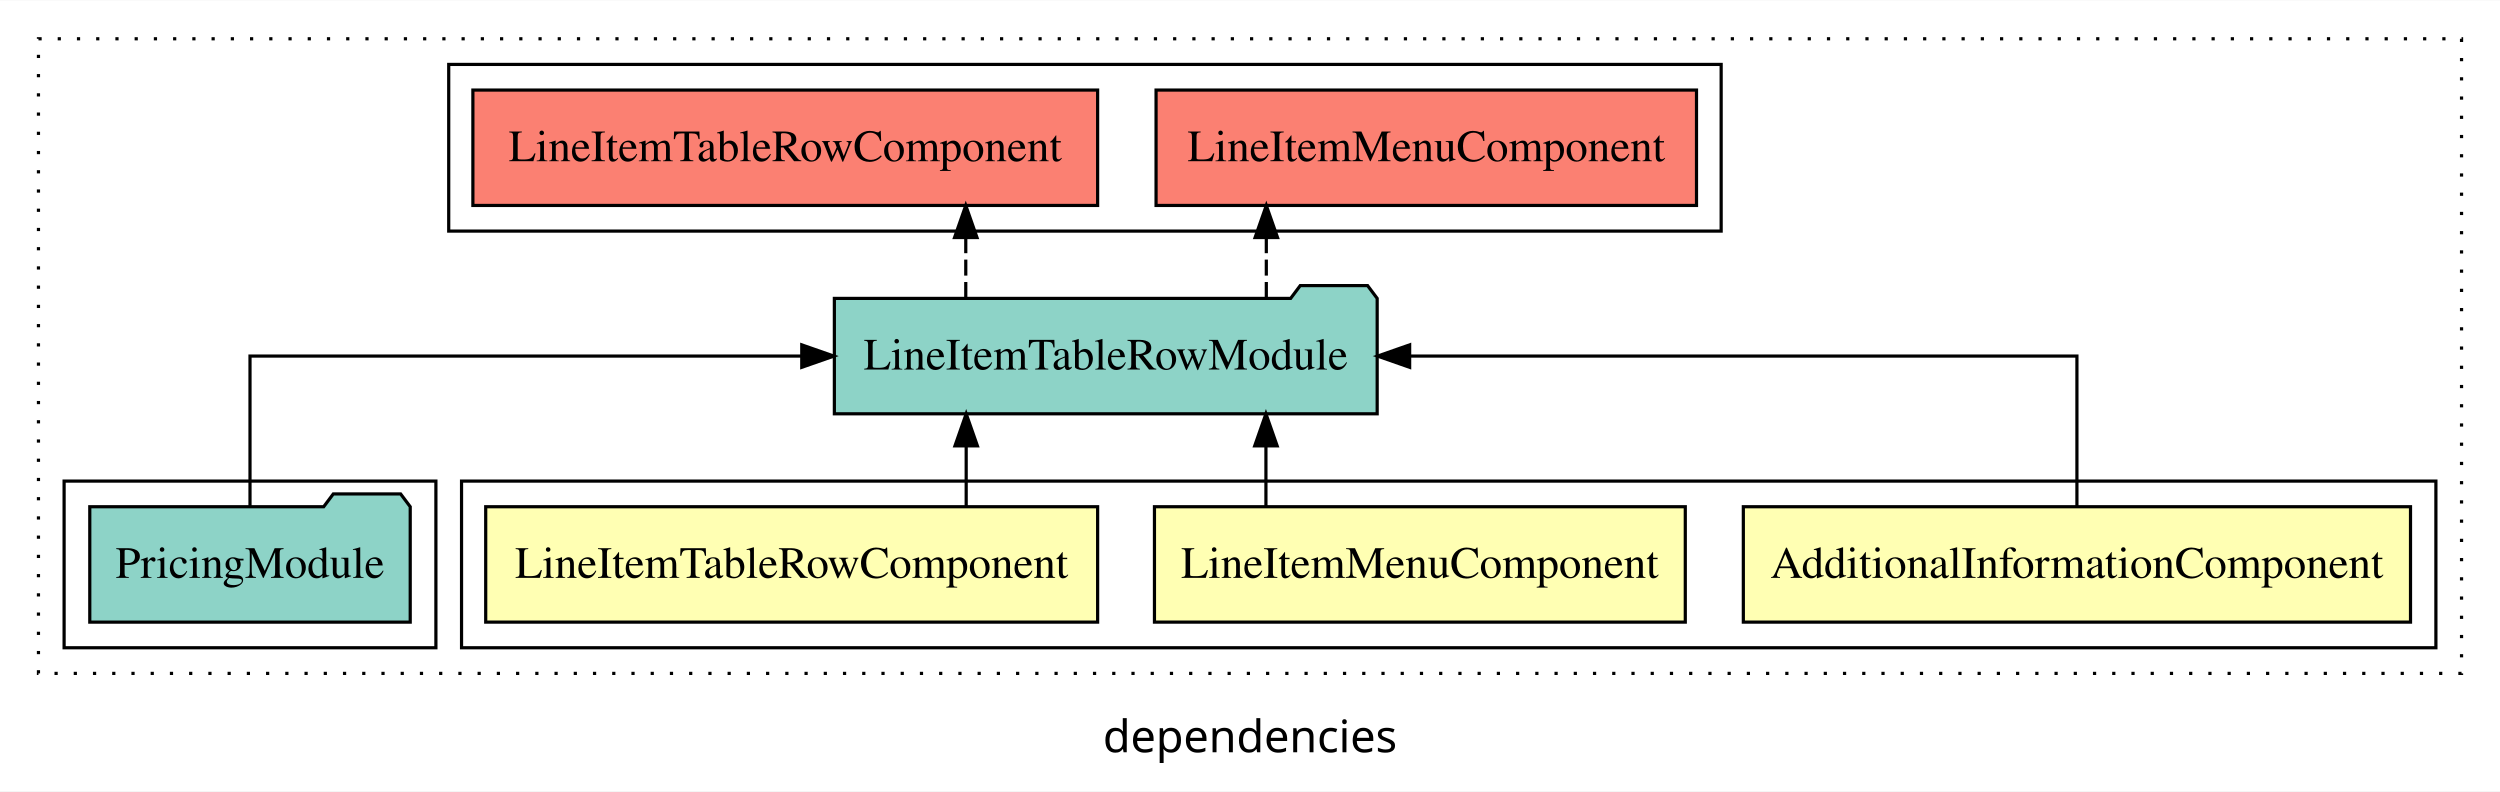
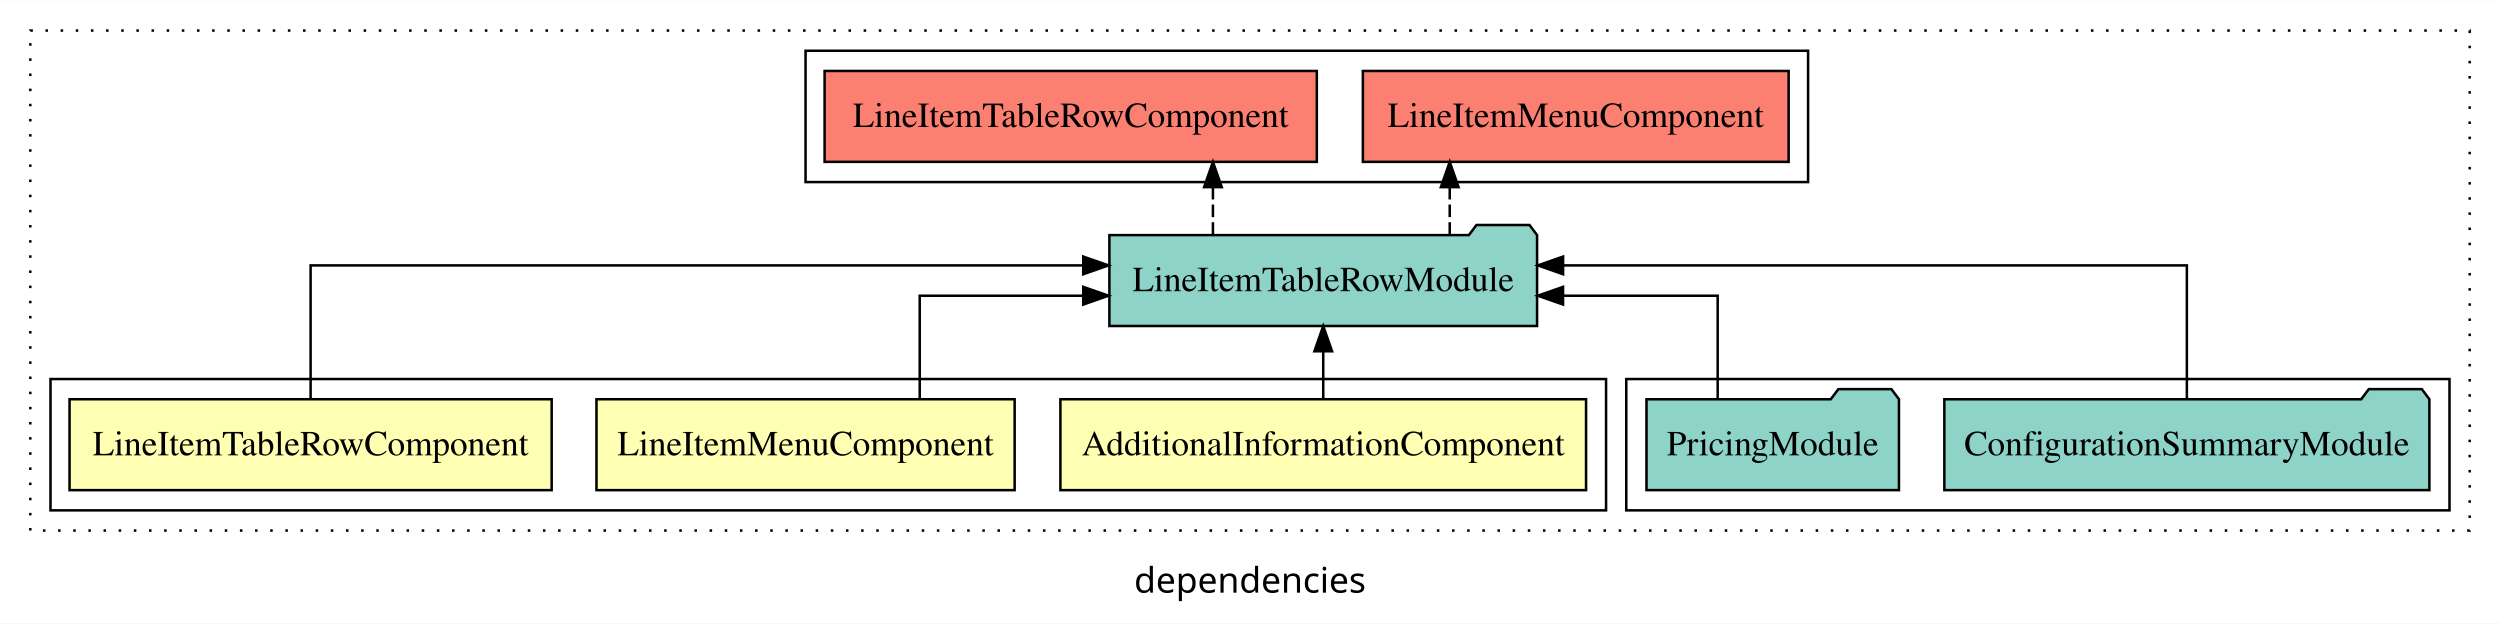
- <svg xmlns="http://www.w3.org/2000/svg" width="780pt" height="247pt" viewBox="0.00 0.00 780.00 246.80">
+ <svg xmlns="http://www.w3.org/2000/svg" width="990pt" height="247pt" viewBox="0.00 0.00 990.00 246.80">
  <g id="graph0" class="graph" transform="scale(1 1) rotate(0) translate(4 242.8)">
-     <polygon fill="white" stroke="transparent" points="-4,4 -4,-242.8 776,-242.8 776,4 -4,4" />
-     <text text-anchor="middle" x="386" y="-8.2" font-family="sans-serif" font-size="14.00">dependencies</text>
+     <polygon fill="white" stroke="transparent" points="-4,4 -4,-242.8 986,-242.8 986,4 -4,4" />
+     <text text-anchor="middle" x="491" y="-8.2" font-family="sans-serif" font-size="14.00">dependencies</text>
    <g id="clust1" class="cluster">
-       <polygon fill="none" stroke="black" stroke-dasharray="1,5" points="8,-32.8 8,-230.8 764,-230.8 764,-32.8 8,-32.8" />
+       <polygon fill="none" stroke="black" stroke-dasharray="1,5" points="8,-32.8 8,-230.8 974,-230.8 974,-32.8 8,-32.8" />
+     </g>
+     <g id="clust7" class="cluster">
+       <polygon fill="none" stroke="black" points="315,-170.8 315,-222.8 712,-222.8 712,-170.8 315,-170.8" />
+     </g>
+     <g id="clust6" class="cluster">
+       <polygon fill="none" stroke="black" points="640,-40.8 640,-92.8 966,-92.8 966,-40.8 640,-40.8" />
    </g>
    <g id="clust2" class="cluster">
-       <polygon fill="none" stroke="black" points="140,-40.8 140,-92.8 756,-92.8 756,-40.8 140,-40.8" />
-     </g>
-     <g id="clust6" class="cluster">
-       <polygon fill="none" stroke="black" points="16,-40.8 16,-92.8 132,-92.8 132,-40.8 16,-40.8" />
-     </g>
-     <g id="clust7" class="cluster">
-       <polygon fill="none" stroke="black" points="136,-170.8 136,-222.8 533,-222.8 533,-170.8 136,-170.8" />
+       <polygon fill="none" stroke="black" points="16,-40.8 16,-92.8 632,-92.8 632,-40.8 16,-40.8" />
    </g>
    <g id="node1" class="node">
-       <polygon fill="#ffffb3" stroke="black" points="748.08,-84.8 539.92,-84.8 539.92,-48.8 748.08,-48.8 748.08,-84.8" />
-       <text text-anchor="middle" x="644" y="-62.6" font-family="Times,serif" font-size="14.00">AdditionalInformationComponent</text>
+       <polygon fill="#ffffb3" stroke="black" points="624.08,-84.8 415.92,-84.8 415.92,-48.8 624.08,-48.8 624.08,-84.8" />
+       <text text-anchor="middle" x="520" y="-62.6" font-family="Times,serif" font-size="14.00">AdditionalInformationComponent</text>
    </g>
    <g id="node4" class="node">
-       <polygon fill="#8dd3c7" stroke="black" points="425.68,-149.8 422.68,-153.8 401.68,-153.8 398.68,-149.8 256.32,-149.8 256.32,-113.8 425.68,-113.8 425.68,-149.8" />
-       <text text-anchor="middle" x="341" y="-127.6" font-family="Times,serif" font-size="14.00">LineItemTableRowModule</text>
+       <polygon fill="#8dd3c7" stroke="black" points="604.68,-149.8 601.68,-153.8 580.68,-153.8 577.68,-149.8 435.32,-149.8 435.32,-113.8 604.68,-113.8 604.68,-149.8" />
+       <text text-anchor="middle" x="520" y="-127.6" font-family="Times,serif" font-size="14.00">LineItemTableRowModule</text>
    </g>
    <g id="edge1" class="edge">
-       <path fill="none" stroke="black" d="M644,-84.91C644,-104.14 644,-131.8 644,-131.8 644,-131.8 435.81,-131.8 435.81,-131.8" />
-       <polygon fill="black" stroke="black" points="435.81,-128.3 425.81,-131.8 435.81,-135.3 435.81,-128.3" />
+       <path fill="none" stroke="black" d="M520,-84.91C520,-84.91 520,-103.79 520,-103.79" />
+       <polygon fill="black" stroke="black" points="516.5,-103.79 520,-113.79 523.5,-103.79 516.5,-103.79" />
    </g>
    <g id="node2" class="node">
-       <polygon fill="#ffffb3" stroke="black" points="521.81,-84.8 356.19,-84.8 356.19,-48.8 521.81,-48.8 521.81,-84.8" />
-       <text text-anchor="middle" x="439" y="-62.6" font-family="Times,serif" font-size="14.00">LineItemMenuComponent</text>
+       <polygon fill="#ffffb3" stroke="black" points="397.8,-84.8 232.2,-84.8 232.2,-48.8 397.8,-48.8 397.8,-84.8" />
+       <text text-anchor="middle" x="315" y="-62.6" font-family="Times,serif" font-size="14.00">LineItemMenuComponent</text>
    </g>
    <g id="edge2" class="edge">
-       <path fill="none" stroke="black" d="M390.97,-84.91C390.97,-84.91 390.97,-103.79 390.97,-103.79" />
-       <polygon fill="black" stroke="black" points="387.47,-103.79 390.97,-113.79 394.47,-103.79 387.47,-103.79" />
+       <path fill="none" stroke="black" d="M360.21,-84.82C360.21,-102.17 360.21,-125.8 360.21,-125.8 360.21,-125.8 424.96,-125.8 424.96,-125.8" />
+       <polygon fill="black" stroke="black" points="424.96,-129.3 434.96,-125.8 424.96,-122.3 424.96,-129.3" />
    </g>
    <g id="node3" class="node">
-       <polygon fill="#ffffb3" stroke="black" points="338.46,-84.8 147.54,-84.8 147.54,-48.8 338.46,-48.8 338.46,-84.8" />
-       <text text-anchor="middle" x="243" y="-62.6" font-family="Times,serif" font-size="14.00">LineItemTableRowComponent</text>
+       <polygon fill="#ffffb3" stroke="black" points="214.46,-84.8 23.54,-84.8 23.54,-48.8 214.46,-48.8 214.46,-84.8" />
+       <text text-anchor="middle" x="119" y="-62.6" font-family="Times,serif" font-size="14.00">LineItemTableRowComponent</text>
    </g>
    <g id="edge3" class="edge">
-       <path fill="none" stroke="black" d="M297.45,-84.91C297.45,-84.91 297.45,-103.79 297.45,-103.79" />
-       <polygon fill="black" stroke="black" points="293.95,-103.79 297.45,-113.79 300.95,-103.79 293.95,-103.79" />
+       <path fill="none" stroke="black" d="M119,-85.08C119,-106.12 119,-137.8 119,-137.8 119,-137.8 424.96,-137.8 424.96,-137.8" />
+       <polygon fill="black" stroke="black" points="424.96,-141.3 434.96,-137.8 424.96,-134.3 424.96,-141.3" />
+     </g>
+     <g id="node7" class="node">
+       <polygon fill="#fb8072" stroke="black" points="704.3,-214.8 535.7,-214.8 535.7,-178.8 704.3,-178.8 704.3,-214.8" />
+       <text text-anchor="middle" x="620" y="-192.6" font-family="Times,serif" font-size="14.00">LineItemMenuComponent </text>
+     </g>
+     <g id="edge6" class="edge">
+       <path fill="none" stroke="black" stroke-dasharray="5,2" d="M570.09,-149.91C570.09,-149.91 570.09,-168.79 570.09,-168.79" />
+       <polygon fill="black" stroke="black" points="566.59,-168.79 570.09,-178.79 573.59,-168.79 566.59,-168.79" />
+     </g>
+     <g id="node8" class="node">
+       <polygon fill="#fb8072" stroke="black" points="517.46,-214.8 322.54,-214.8 322.54,-178.8 517.46,-178.8 517.46,-214.8" />
+       <text text-anchor="middle" x="420" y="-192.6" font-family="Times,serif" font-size="14.00">LineItemTableRowComponent </text>
+     </g>
+     <g id="edge7" class="edge">
+       <path fill="none" stroke="black" stroke-dasharray="5,2" d="M476.32,-149.91C476.32,-149.91 476.32,-168.79 476.32,-168.79" />
+       <polygon fill="black" stroke="black" points="472.82,-168.79 476.32,-178.79 479.82,-168.79 472.82,-168.79" />
+     </g>
+     <g id="node5" class="node">
+       <polygon fill="#8dd3c7" stroke="black" points="958.04,-84.8 955.04,-88.8 934.04,-88.8 931.04,-84.8 765.96,-84.8 765.96,-48.8 958.04,-48.8 958.04,-84.8" />
+       <text text-anchor="middle" x="862" y="-62.6" font-family="Times,serif" font-size="14.00">ConfigurationSummaryModule</text>
+     </g>
+     <g id="edge4" class="edge">
+       <path fill="none" stroke="black" d="M862,-85.08C862,-106.12 862,-137.8 862,-137.8 862,-137.8 614.98,-137.8 614.98,-137.8" />
+       <polygon fill="black" stroke="black" points="614.98,-134.3 604.98,-137.8 614.98,-141.3 614.98,-134.3" />
    </g>
    <g id="node6" class="node">
-       <polygon fill="#fb8072" stroke="black" points="525.31,-214.8 356.69,-214.8 356.69,-178.8 525.31,-178.8 525.31,-214.8" />
-       <text text-anchor="middle" x="441" y="-192.6" font-family="Times,serif" font-size="14.00">LineItemMenuComponent </text>
+       <polygon fill="#8dd3c7" stroke="black" points="747.99,-84.8 744.99,-88.8 723.99,-88.8 720.99,-84.8 648.01,-84.8 648.01,-48.8 747.99,-48.8 747.99,-84.8" />
+       <text text-anchor="middle" x="698" y="-62.6" font-family="Times,serif" font-size="14.00">PricingModule</text>
    </g>
    <g id="edge5" class="edge">
-       <path fill="none" stroke="black" stroke-dasharray="5,2" d="M391.09,-149.91C391.09,-149.91 391.09,-168.79 391.09,-168.79" />
-       <polygon fill="black" stroke="black" points="387.59,-168.79 391.09,-178.79 394.59,-168.79 387.59,-168.79" />
-     </g>
-     <g id="node7" class="node">
-       <polygon fill="#fb8072" stroke="black" points="338.46,-214.8 143.54,-214.8 143.54,-178.8 338.46,-178.8 338.46,-214.8" />
-       <text text-anchor="middle" x="241" y="-192.6" font-family="Times,serif" font-size="14.00">LineItemTableRowComponent </text>
-     </g>
-     <g id="edge6" class="edge">
-       <path fill="none" stroke="black" stroke-dasharray="5,2" d="M297.32,-149.91C297.32,-149.91 297.32,-168.79 297.32,-168.79" />
-       <polygon fill="black" stroke="black" points="293.82,-168.79 297.32,-178.79 300.82,-168.79 293.82,-168.79" />
-     </g>
-     <g id="node5" class="node">
-       <polygon fill="#8dd3c7" stroke="black" points="123.99,-84.8 120.99,-88.8 99.99,-88.8 96.99,-84.8 24.01,-84.8 24.01,-48.8 123.99,-48.8 123.99,-84.8" />
-       <text text-anchor="middle" x="74" y="-62.6" font-family="Times,serif" font-size="14.00">PricingModule</text>
-     </g>
-     <g id="edge4" class="edge">
-       <path fill="none" stroke="black" d="M74,-84.91C74,-104.14 74,-131.8 74,-131.8 74,-131.8 246.15,-131.8 246.15,-131.8" />
-       <polygon fill="black" stroke="black" points="246.15,-135.3 256.15,-131.8 246.15,-128.3 246.15,-135.3" />
+       <path fill="none" stroke="black" d="M676.2,-84.82C676.2,-102.17 676.2,-125.8 676.2,-125.8 676.2,-125.8 614.96,-125.8 614.96,-125.8" />
+       <polygon fill="black" stroke="black" points="614.96,-122.3 604.96,-125.8 614.96,-129.3 614.96,-122.3" />
    </g>
  </g>
</svg>
